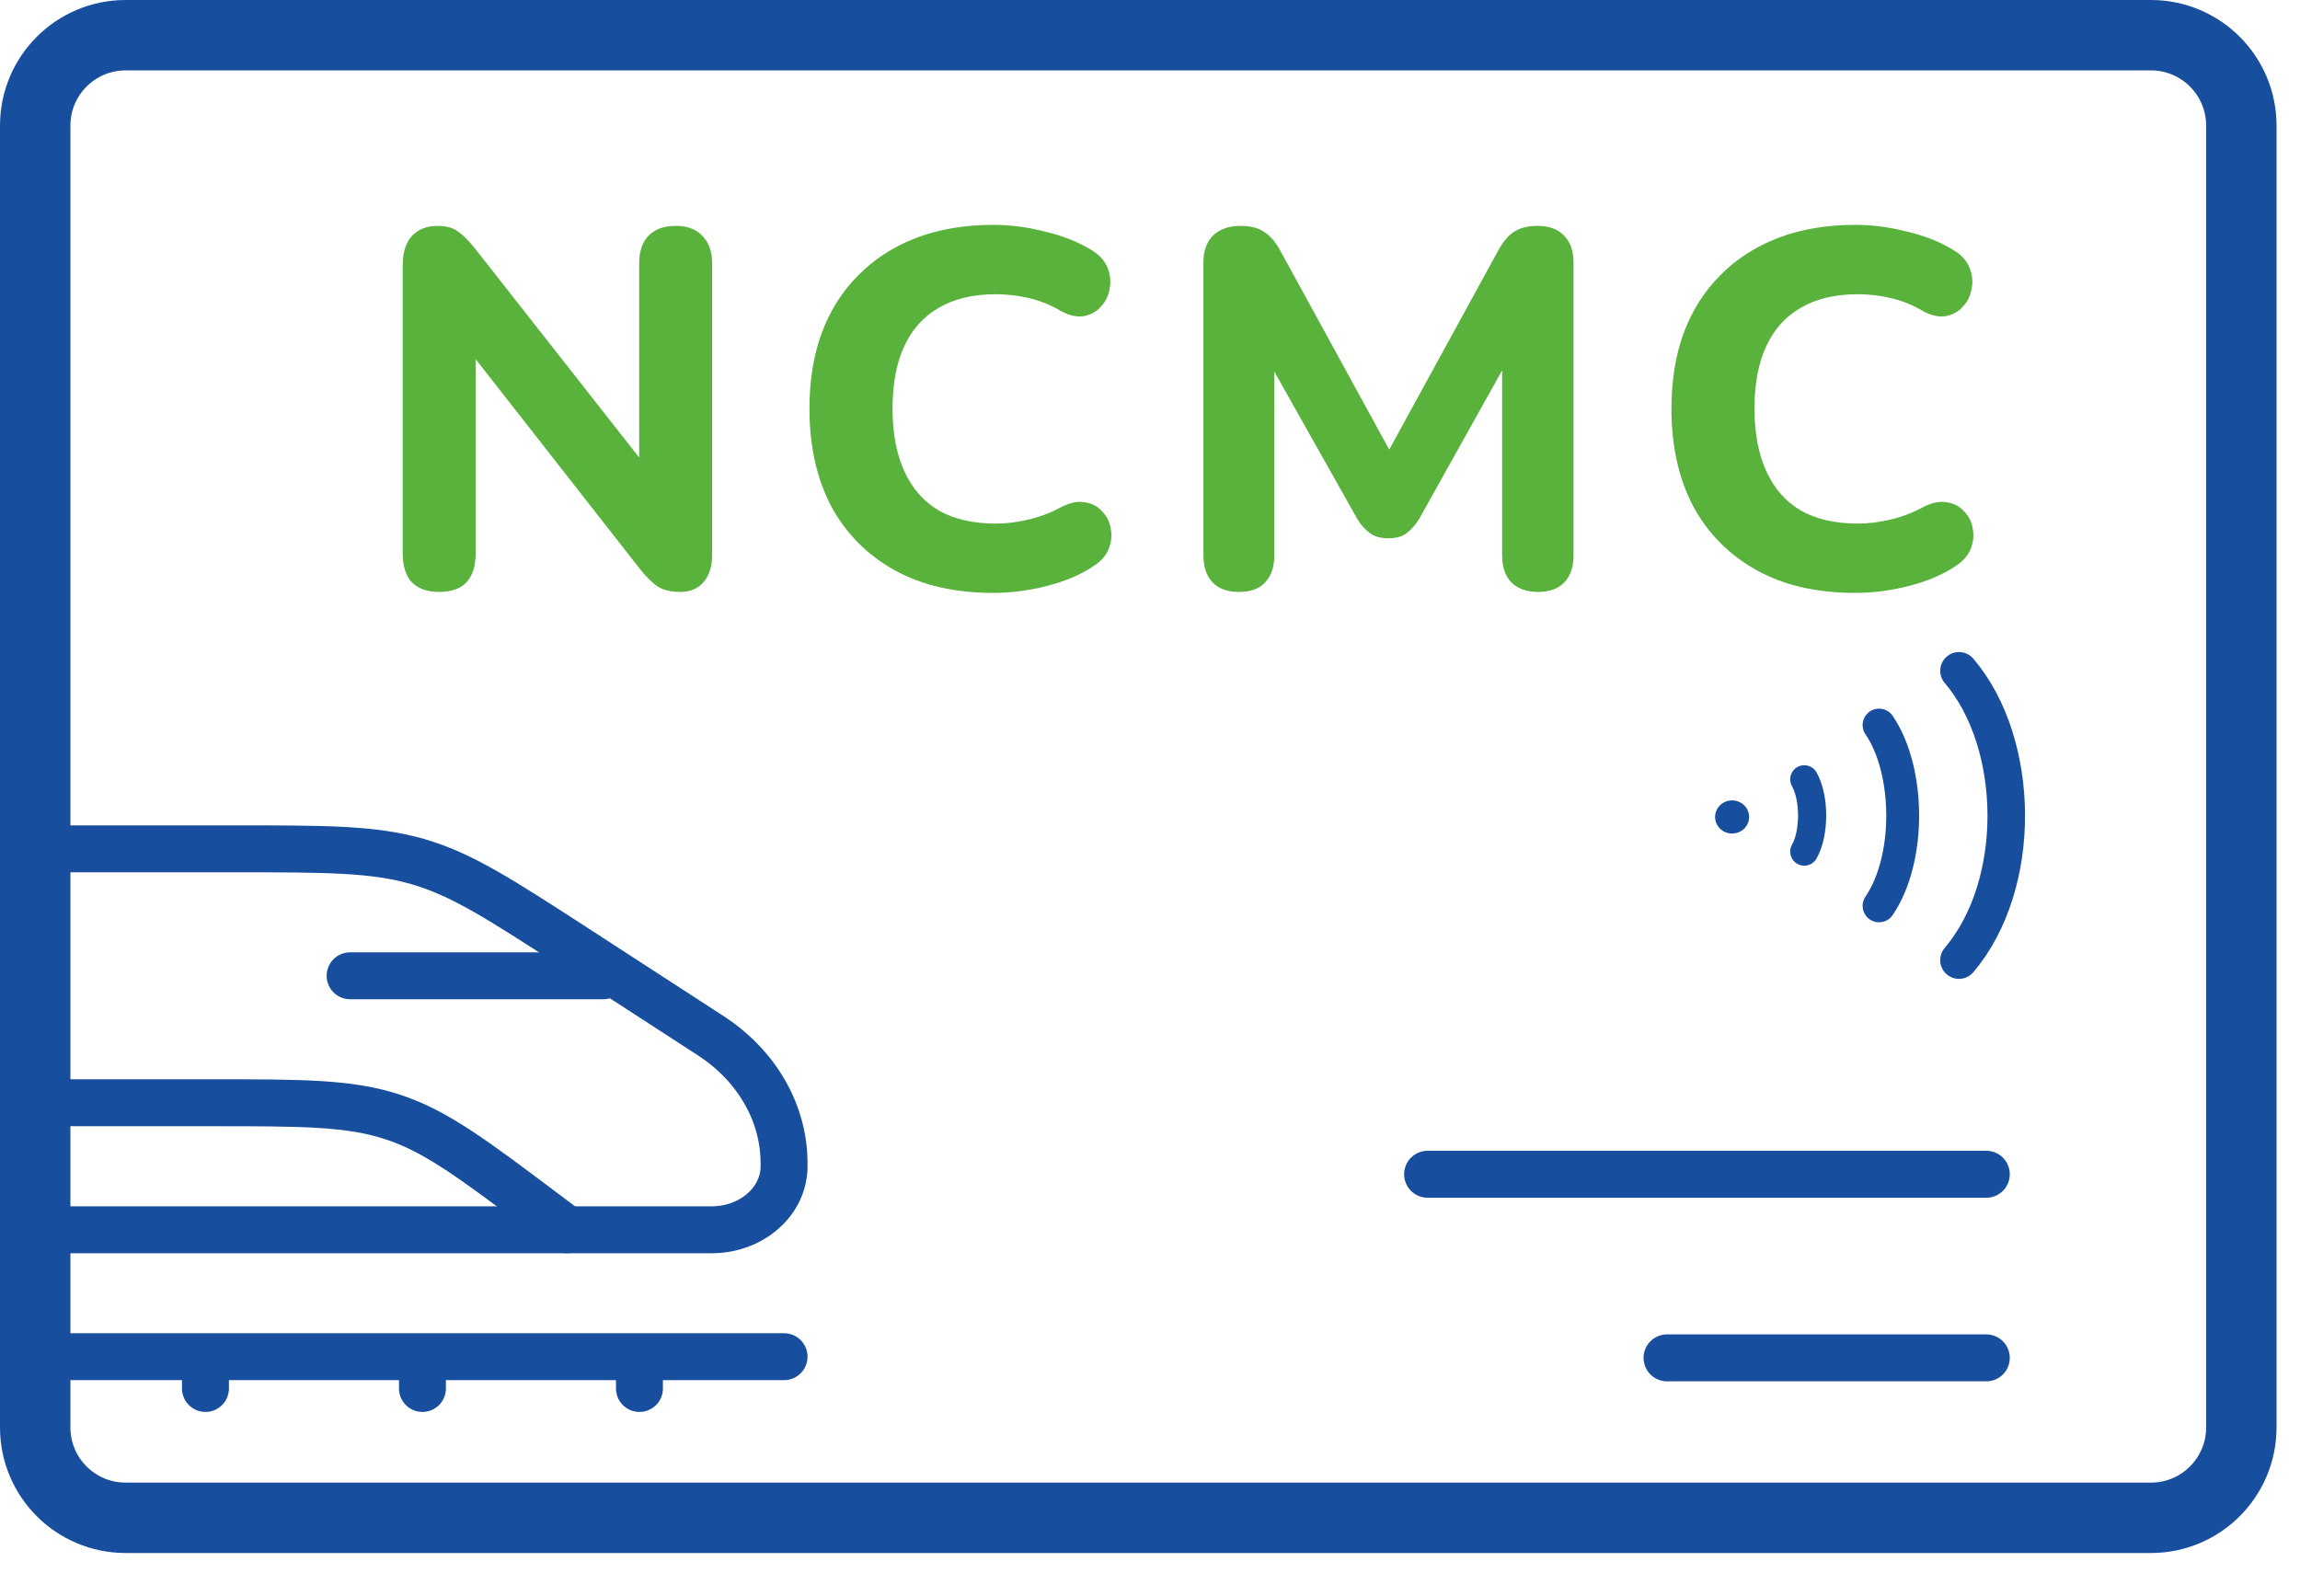
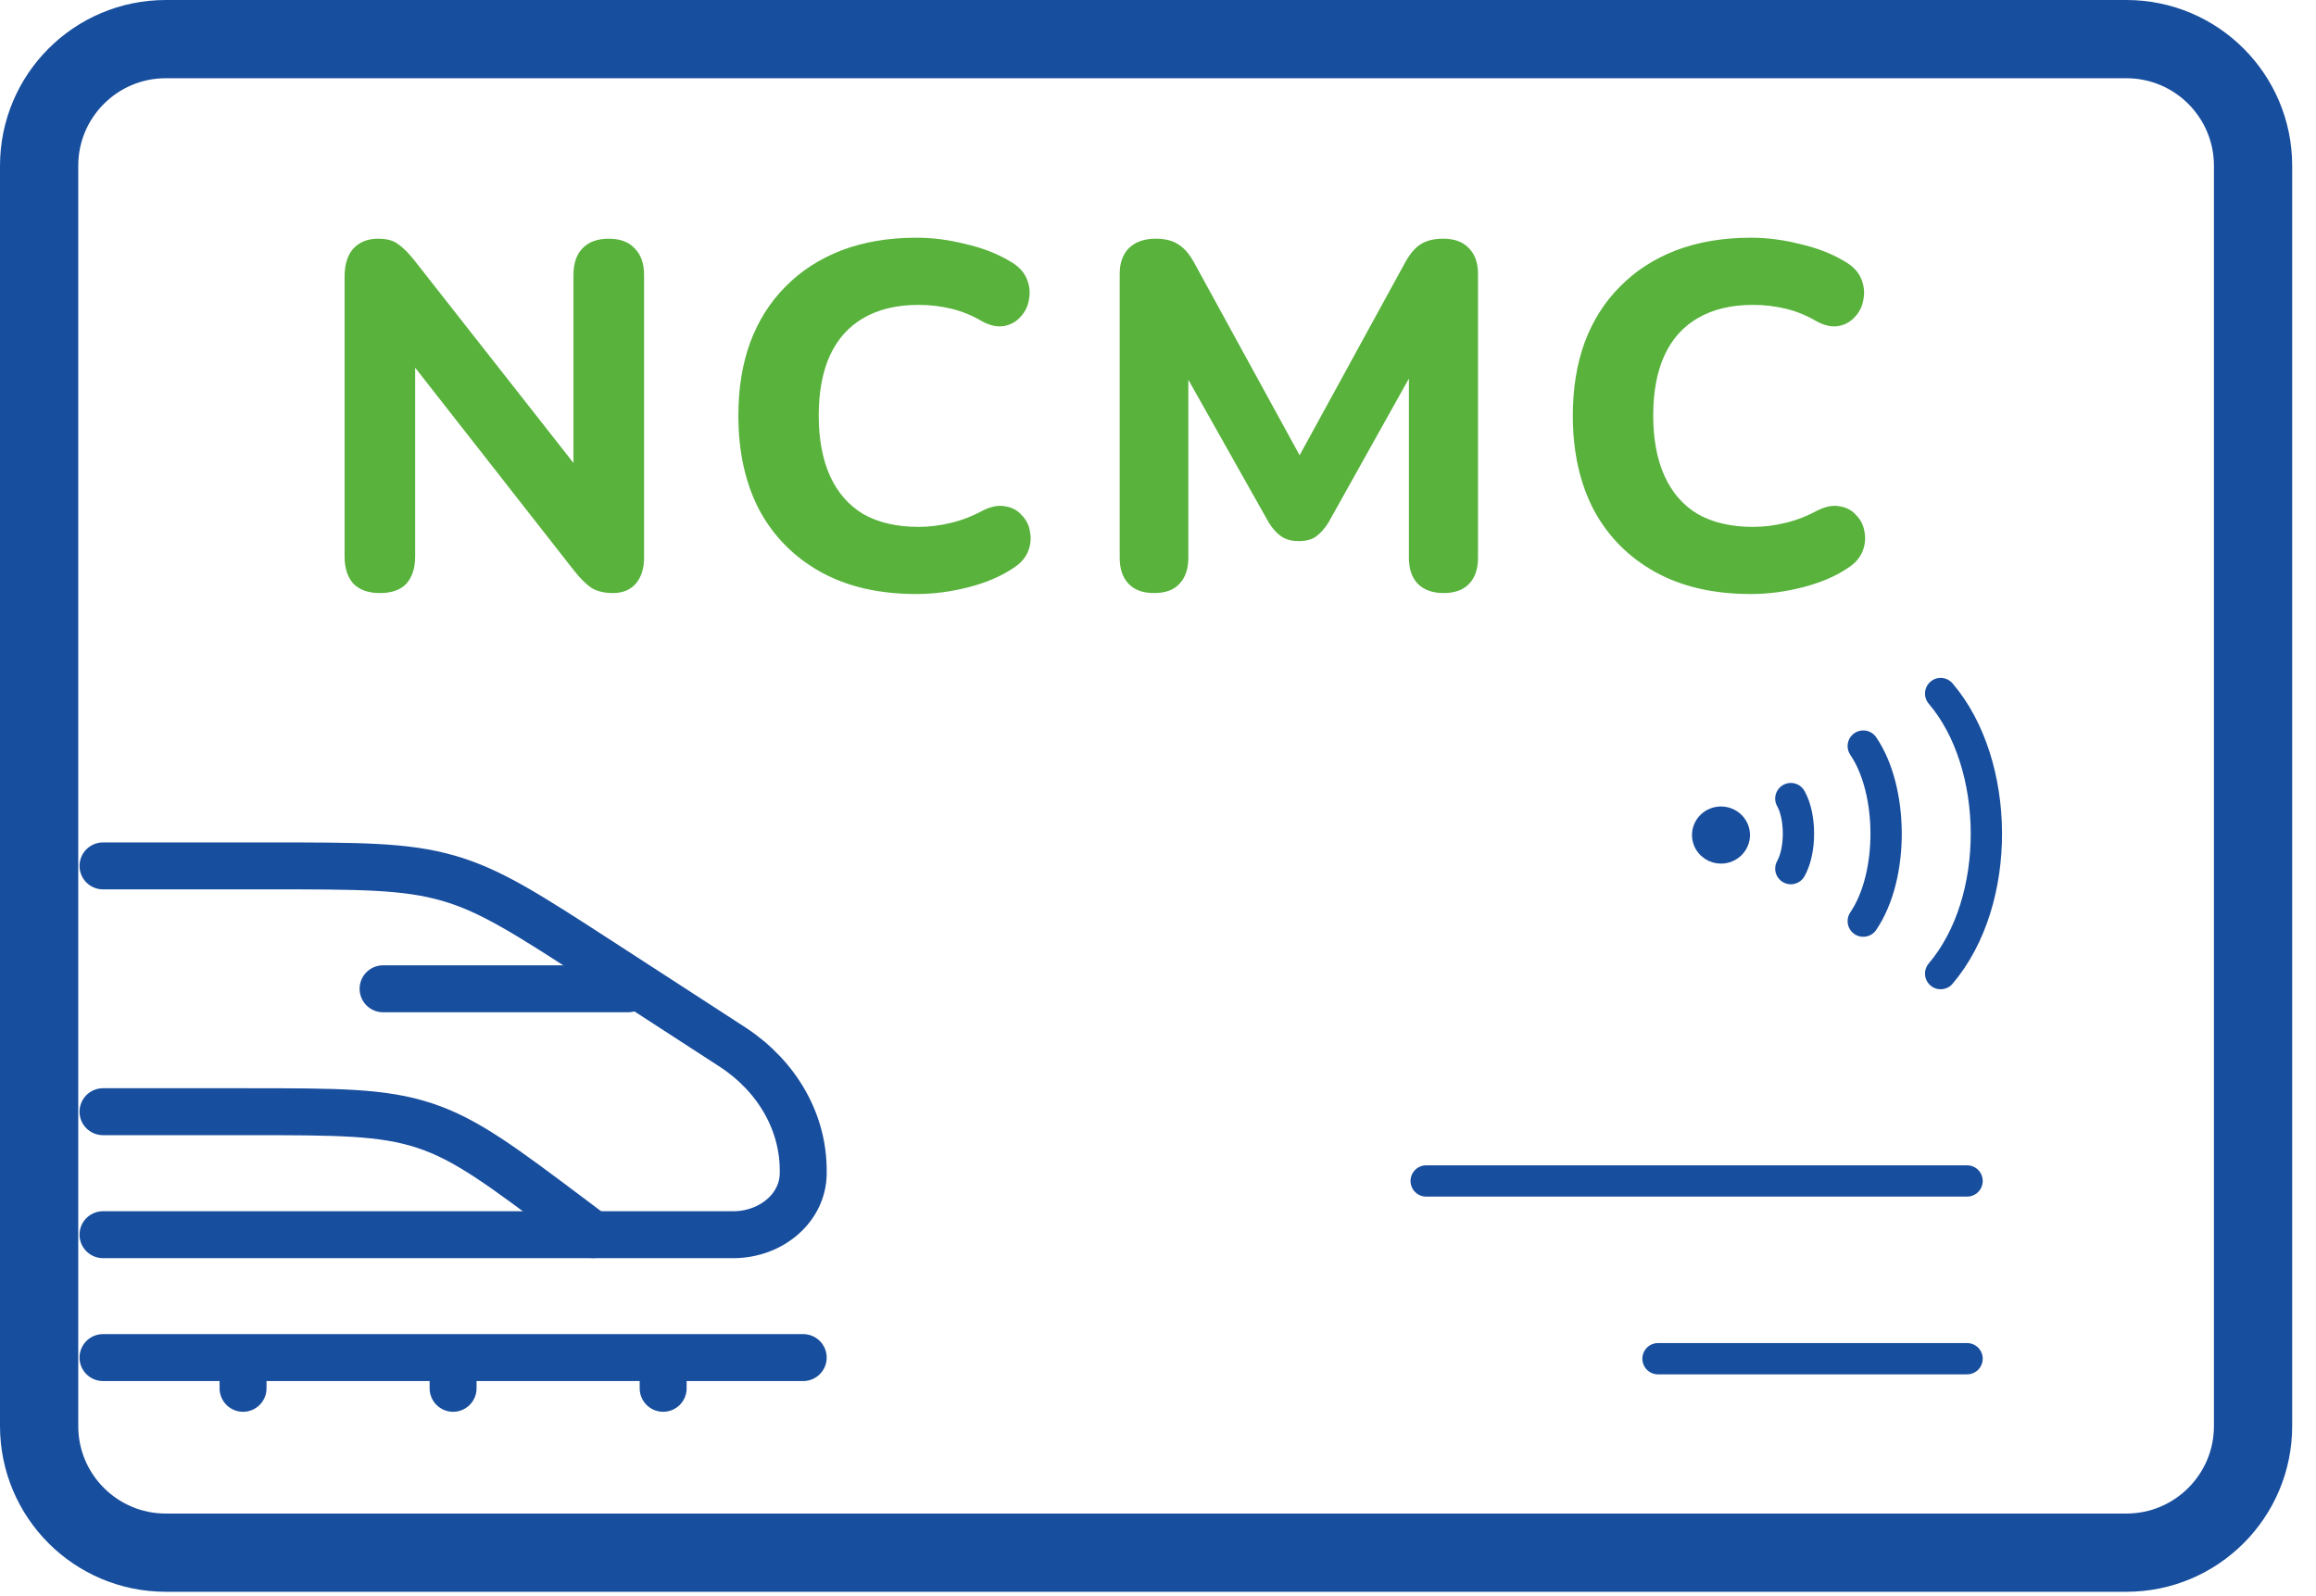
- <svg xmlns="http://www.w3.org/2000/svg" width="49" height="34" viewBox="0 0 49 34" fill="none">
-   <path d="M1.295 18.086H4.941C6.952 18.086 7.959 18.086 8.898 18.357C9.837 18.628 10.646 19.153 12.265 20.202L15.108 22.046L15.17 22.087C15.652 22.405 16.041 22.819 16.308 23.294C16.575 23.769 16.71 24.292 16.704 24.822V24.871C16.698 25.222 16.537 25.558 16.253 25.806C15.97 26.055 15.588 26.197 15.188 26.203H1.295" stroke="#184E9E" stroke-linecap="round" stroke-linejoin="round" />
-   <path d="M1.295 23.496H4.45C6.449 23.496 7.447 23.496 8.372 23.801C9.296 24.106 10.077 24.694 11.638 25.868L12.082 26.202M7.459 20.791H12.852M1.295 28.907H16.704M13.623 28.907V29.584M9 28.907V29.584M4.377 28.907V29.584" stroke="#184E9E" stroke-linecap="round" stroke-linejoin="round" />
-   <path d="M36.901 17.054C36.805 17.054 36.713 17.091 36.645 17.157C36.577 17.224 36.539 17.313 36.539 17.407C36.539 17.501 36.577 17.591 36.645 17.657C36.713 17.723 36.805 17.76 36.901 17.76C36.998 17.76 37.09 17.723 37.158 17.657C37.226 17.591 37.264 17.501 37.264 17.407C37.264 17.313 37.226 17.224 37.158 17.157C37.09 17.091 36.998 17.054 36.901 17.054Z" fill="#184E9E" />
-   <path d="M41.735 20.457C43.102 18.848 43.053 15.834 41.735 14.293" stroke="#184E9E" stroke-width="0.8" stroke-linecap="round" stroke-linejoin="round" />
-   <path d="M40.032 19.301C40.716 18.296 40.691 16.412 40.032 15.449" stroke="#184E9E" stroke-width="0.7" stroke-linecap="round" stroke-linejoin="round" />
-   <path d="M38.439 18.145C38.666 17.743 38.658 16.99 38.439 16.605" stroke="#184E9E" stroke-width="0.6" stroke-linecap="round" stroke-linejoin="round" />
-   <path d="M45.824 0.75H2.676C1.612 0.75 0.75 1.612 0.75 2.676V30.414C0.75 31.478 1.612 32.34 2.676 32.34H45.824C46.888 32.34 47.75 31.478 47.75 30.414V2.676C47.75 1.612 46.888 0.75 45.824 0.75Z" stroke="#184E9E" stroke-width="1.5" />
-   <path d="M30.414 25.02H42.317" stroke="#184E9E" stroke-linecap="round" />
-   <path d="M35.515 28.932H42.317" stroke="#184E9E" stroke-linecap="round" />
-   <path d="M9.356 12.612C9.105 12.612 8.911 12.544 8.774 12.407C8.644 12.263 8.58 12.062 8.58 11.803V5.654C8.58 5.381 8.644 5.173 8.774 5.029C8.911 4.885 9.09 4.813 9.313 4.813C9.507 4.813 9.655 4.853 9.755 4.932C9.863 5.004 9.986 5.126 10.122 5.298L13.909 10.12H13.617V5.611C13.617 5.36 13.682 5.165 13.811 5.029C13.948 4.885 14.142 4.813 14.394 4.813C14.646 4.813 14.836 4.885 14.966 5.029C15.102 5.165 15.171 5.36 15.171 5.611V11.835C15.171 12.072 15.109 12.263 14.987 12.407C14.865 12.544 14.7 12.612 14.491 12.612C14.29 12.612 14.128 12.572 14.005 12.493C13.89 12.414 13.765 12.288 13.628 12.116L9.853 7.294H10.133V11.803C10.133 12.062 10.068 12.263 9.939 12.407C9.809 12.544 9.615 12.612 9.356 12.612ZM21.161 12.633C20.341 12.633 19.64 12.472 19.058 12.148C18.475 11.824 18.026 11.371 17.709 10.789C17.4 10.199 17.245 9.505 17.245 8.707C17.245 8.11 17.332 7.574 17.504 7.1C17.684 6.618 17.943 6.208 18.281 5.87C18.619 5.525 19.029 5.259 19.511 5.072C20 4.885 20.55 4.791 21.161 4.791C21.521 4.791 21.884 4.838 22.251 4.932C22.625 5.018 22.948 5.144 23.221 5.309C23.401 5.41 23.523 5.536 23.588 5.687C23.653 5.838 23.671 5.989 23.642 6.14C23.62 6.291 23.559 6.42 23.459 6.528C23.365 6.636 23.247 6.704 23.103 6.733C22.959 6.762 22.797 6.729 22.617 6.636C22.402 6.506 22.175 6.413 21.938 6.355C21.7 6.298 21.46 6.269 21.215 6.269C20.733 6.269 20.327 6.366 19.996 6.56C19.672 6.748 19.428 7.021 19.263 7.38C19.097 7.74 19.015 8.182 19.015 8.707C19.015 9.225 19.097 9.667 19.263 10.034C19.428 10.401 19.672 10.681 19.996 10.875C20.327 11.062 20.733 11.156 21.215 11.156C21.445 11.156 21.679 11.127 21.916 11.069C22.161 11.012 22.394 10.922 22.617 10.8C22.804 10.706 22.97 10.674 23.113 10.703C23.265 10.724 23.387 10.789 23.48 10.897C23.581 10.998 23.642 11.12 23.664 11.264C23.692 11.407 23.678 11.551 23.62 11.695C23.563 11.839 23.455 11.961 23.297 12.062C23.031 12.242 22.704 12.382 22.315 12.482C21.927 12.583 21.542 12.633 21.161 12.633ZM26.393 12.612C26.148 12.612 25.961 12.544 25.832 12.407C25.703 12.27 25.638 12.08 25.638 11.835V5.59C25.638 5.345 25.706 5.155 25.843 5.018C25.987 4.881 26.181 4.813 26.425 4.813C26.641 4.813 26.81 4.856 26.932 4.942C27.062 5.022 27.18 5.162 27.288 5.363L29.78 9.915H29.413L31.905 5.363C32.013 5.162 32.128 5.022 32.25 4.942C32.38 4.856 32.549 4.813 32.757 4.813C33.002 4.813 33.189 4.881 33.318 5.018C33.455 5.155 33.523 5.345 33.523 5.59V11.835C33.523 12.08 33.458 12.27 33.329 12.407C33.199 12.544 33.013 12.612 32.768 12.612C32.523 12.612 32.333 12.544 32.196 12.407C32.067 12.27 32.002 12.08 32.002 11.835V7.467H32.239L30.233 11.059C30.147 11.195 30.053 11.3 29.953 11.371C29.859 11.436 29.733 11.469 29.575 11.469C29.417 11.469 29.288 11.433 29.187 11.361C29.086 11.289 28.996 11.188 28.917 11.059L26.889 7.456H27.148V11.835C27.148 12.08 27.083 12.27 26.954 12.407C26.832 12.544 26.645 12.612 26.393 12.612ZM39.525 12.633C38.705 12.633 38.004 12.472 37.422 12.148C36.839 11.824 36.39 11.371 36.073 10.789C35.764 10.199 35.609 9.505 35.609 8.707C35.609 8.11 35.696 7.574 35.868 7.1C36.048 6.618 36.307 6.208 36.645 5.87C36.983 5.525 37.393 5.259 37.875 5.072C38.364 4.885 38.914 4.791 39.525 4.791C39.885 4.791 40.248 4.838 40.614 4.932C40.989 5.018 41.312 5.144 41.585 5.309C41.765 5.41 41.887 5.536 41.952 5.687C42.017 5.838 42.035 5.989 42.006 6.14C41.984 6.291 41.923 6.42 41.823 6.528C41.729 6.636 41.61 6.704 41.467 6.733C41.323 6.762 41.161 6.729 40.981 6.636C40.766 6.506 40.539 6.413 40.302 6.355C40.064 6.298 39.824 6.269 39.579 6.269C39.097 6.269 38.691 6.366 38.36 6.56C38.036 6.748 37.792 7.021 37.627 7.38C37.461 7.74 37.378 8.182 37.378 8.707C37.378 9.225 37.461 9.667 37.627 10.034C37.792 10.401 38.036 10.681 38.36 10.875C38.691 11.062 39.097 11.156 39.579 11.156C39.809 11.156 40.043 11.127 40.28 11.069C40.525 11.012 40.758 10.922 40.981 10.8C41.168 10.706 41.334 10.674 41.477 10.703C41.628 10.724 41.751 10.789 41.844 10.897C41.945 10.998 42.006 11.12 42.028 11.264C42.056 11.407 42.042 11.551 41.984 11.695C41.927 11.839 41.819 11.961 41.661 12.062C41.395 12.242 41.068 12.382 40.679 12.482C40.291 12.583 39.906 12.633 39.525 12.633Z" fill="#58B23B" />
+ <svg xmlns="http://www.w3.org/2000/svg" width="74" height="51" viewBox="0 0 74 51" fill="none">
+   <path d="M3.291 27.67H8.586C11.505 27.67 12.966 27.67 14.33 28.064C15.694 28.458 16.868 29.22 19.218 30.743L23.346 33.42L23.436 33.479C24.135 33.941 24.701 34.542 25.088 35.231C25.476 35.921 25.673 36.681 25.664 37.45V37.521C25.655 38.031 25.421 38.519 25.009 38.879C24.599 39.24 24.044 39.447 23.463 39.455H3.291" stroke="#184E9E" stroke-width="1.5" stroke-linecap="round" stroke-linejoin="round" />
+   <path d="M3.291 35.525H7.872C10.774 35.525 12.223 35.525 13.566 35.968C14.908 36.41 16.041 37.264 18.308 38.968L18.952 39.453M12.24 31.597H20.071M3.291 43.382H25.664M21.189 43.382V44.364M14.477 43.382V44.364M7.766 43.382V44.364" stroke="#184E9E" stroke-width="1.5" stroke-linecap="round" stroke-linejoin="round" />
+   <path d="M54.988 25.971C55.179 25.971 55.363 26.046 55.5 26.178C55.637 26.312 55.715 26.494 55.715 26.684C55.715 26.875 55.636 27.057 55.5 27.19C55.363 27.323 55.179 27.397 54.988 27.397C54.845 27.397 54.706 27.356 54.588 27.279L54.476 27.19C54.34 27.057 54.262 26.875 54.262 26.684C54.262 26.494 54.34 26.312 54.476 26.178C54.613 26.046 54.797 25.971 54.988 25.971Z" fill="#184E9E" stroke="#184E9E" stroke-width="0.4" />
+   <path d="M62.007 31.112C63.991 28.776 63.919 24.4 62.007 22.163" stroke="#184E9E" stroke-linecap="round" stroke-linejoin="round" />
+   <path d="M59.534 29.435C60.526 27.974 60.49 25.24 59.534 23.841" stroke="#184E9E" stroke-linecap="round" stroke-linejoin="round" />
+   <path d="M57.22 27.757C57.551 27.172 57.539 26.078 57.22 25.519" stroke="#184E9E" stroke-linecap="round" stroke-linejoin="round" />
+   <path d="M67.942 1.25C70.177 1.25 71.989 3.062 71.989 5.297V45.569C71.989 47.804 70.177 49.616 67.942 49.616H5.297C3.062 49.616 1.25 47.804 1.25 45.569V5.297C1.25 3.062 3.062 1.25 5.297 1.25H67.942Z" stroke="#184E9E" stroke-width="2.5" />
+   <path d="M45.569 37.738H62.851" stroke="#184E9E" stroke-linecap="round" />
+   <path d="M52.976 43.418H62.851" stroke="#184E9E" stroke-linecap="round" />
+   <path d="M12.137 18.951C11.772 18.951 11.49 18.852 11.292 18.653C11.104 18.444 11.01 18.152 11.01 17.776V8.849C11.01 8.452 11.104 8.15 11.292 7.941C11.49 7.732 11.751 7.628 12.075 7.628C12.357 7.628 12.571 7.685 12.717 7.8C12.873 7.904 13.051 8.082 13.249 8.332L18.747 15.333H18.324V8.786C18.324 8.421 18.418 8.139 18.606 7.941C18.804 7.732 19.086 7.628 19.451 7.628C19.817 7.628 20.093 7.732 20.282 7.941C20.48 8.139 20.579 8.421 20.579 8.786V17.823C20.579 18.168 20.49 18.444 20.313 18.653C20.135 18.852 19.895 18.951 19.592 18.951C19.3 18.951 19.065 18.893 18.888 18.779C18.721 18.664 18.538 18.481 18.339 18.23L12.858 11.23H13.265V17.776C13.265 18.152 13.171 18.444 12.983 18.653C12.795 18.852 12.513 18.951 12.137 18.951ZM29.277 18.982C28.087 18.982 27.069 18.747 26.223 18.277C25.377 17.808 24.724 17.15 24.265 16.304C23.816 15.448 23.592 14.44 23.592 13.281C23.592 12.415 23.717 11.637 23.968 10.948C24.229 10.248 24.605 9.653 25.095 9.162C25.586 8.661 26.181 8.275 26.881 8.003C27.59 7.732 28.389 7.596 29.277 7.596C29.799 7.596 30.326 7.664 30.859 7.8C31.402 7.925 31.871 8.108 32.268 8.348C32.529 8.494 32.707 8.677 32.801 8.896C32.895 9.115 32.921 9.335 32.879 9.554C32.848 9.773 32.759 9.961 32.613 10.118C32.477 10.274 32.305 10.374 32.096 10.415C31.887 10.457 31.652 10.41 31.391 10.274C31.078 10.086 30.749 9.951 30.404 9.867C30.06 9.784 29.71 9.742 29.355 9.742C28.655 9.742 28.066 9.883 27.585 10.165C27.116 10.436 26.76 10.833 26.52 11.355C26.28 11.877 26.16 12.519 26.16 13.281C26.16 14.033 26.28 14.675 26.52 15.208C26.76 15.74 27.116 16.147 27.585 16.429C28.066 16.701 28.655 16.837 29.355 16.837C29.689 16.837 30.029 16.795 30.373 16.711C30.728 16.628 31.067 16.497 31.391 16.32C31.662 16.184 31.903 16.137 32.111 16.179C32.331 16.21 32.508 16.304 32.644 16.461C32.79 16.607 32.879 16.784 32.91 16.993C32.952 17.202 32.931 17.411 32.848 17.619C32.764 17.828 32.608 18.006 32.378 18.152C31.991 18.413 31.516 18.617 30.953 18.763C30.389 18.909 29.83 18.982 29.277 18.982ZM36.873 18.951C36.518 18.951 36.246 18.852 36.058 18.653C35.87 18.455 35.776 18.178 35.776 17.823V8.755C35.776 8.4 35.876 8.124 36.074 7.925C36.283 7.727 36.565 7.628 36.92 7.628C37.233 7.628 37.478 7.69 37.656 7.815C37.844 7.93 38.016 8.134 38.173 8.426L41.791 15.035H41.258L44.876 8.426C45.032 8.134 45.2 7.93 45.377 7.815C45.565 7.69 45.81 7.628 46.113 7.628C46.468 7.628 46.739 7.727 46.928 7.925C47.126 8.124 47.225 8.4 47.225 8.755V17.823C47.225 18.178 47.131 18.455 46.943 18.653C46.755 18.852 46.484 18.951 46.129 18.951C45.774 18.951 45.497 18.852 45.299 18.653C45.111 18.455 45.017 18.178 45.017 17.823V11.48H45.361L42.448 16.695C42.323 16.894 42.187 17.045 42.041 17.15C41.906 17.244 41.723 17.291 41.493 17.291C41.263 17.291 41.075 17.238 40.929 17.134C40.783 17.03 40.653 16.883 40.538 16.695L37.593 11.465H37.969V17.823C37.969 18.178 37.875 18.455 37.687 18.653C37.51 18.852 37.238 18.951 36.873 18.951ZM55.939 18.982C54.749 18.982 53.731 18.747 52.885 18.277C52.04 17.808 51.387 17.15 50.928 16.304C50.479 15.448 50.254 14.44 50.254 13.281C50.254 12.415 50.38 11.637 50.63 10.948C50.891 10.248 51.267 9.653 51.758 9.162C52.248 8.661 52.843 8.275 53.543 8.003C54.253 7.732 55.052 7.596 55.939 7.596C56.461 7.596 56.989 7.664 57.521 7.8C58.064 7.925 58.534 8.108 58.931 8.348C59.192 8.494 59.369 8.677 59.463 8.896C59.557 9.115 59.583 9.335 59.541 9.554C59.51 9.773 59.421 9.961 59.275 10.118C59.139 10.274 58.967 10.374 58.758 10.415C58.55 10.457 58.315 10.41 58.054 10.274C57.74 10.086 57.411 9.951 57.067 9.867C56.722 9.784 56.373 9.742 56.018 9.742C55.318 9.742 54.728 9.883 54.248 10.165C53.778 10.436 53.423 10.833 53.183 11.355C52.943 11.877 52.823 12.519 52.823 13.281C52.823 14.033 52.943 14.675 53.183 15.208C53.423 15.74 53.778 16.147 54.248 16.429C54.728 16.701 55.318 16.837 56.018 16.837C56.352 16.837 56.691 16.795 57.036 16.711C57.391 16.628 57.73 16.497 58.054 16.32C58.325 16.184 58.565 16.137 58.774 16.179C58.993 16.21 59.171 16.304 59.306 16.461C59.453 16.607 59.541 16.784 59.573 16.993C59.615 17.202 59.594 17.411 59.51 17.619C59.427 17.828 59.27 18.006 59.04 18.152C58.654 18.413 58.179 18.617 57.615 18.763C57.051 18.909 56.493 18.982 55.939 18.982Z" fill="#58B23B" />
</svg>
